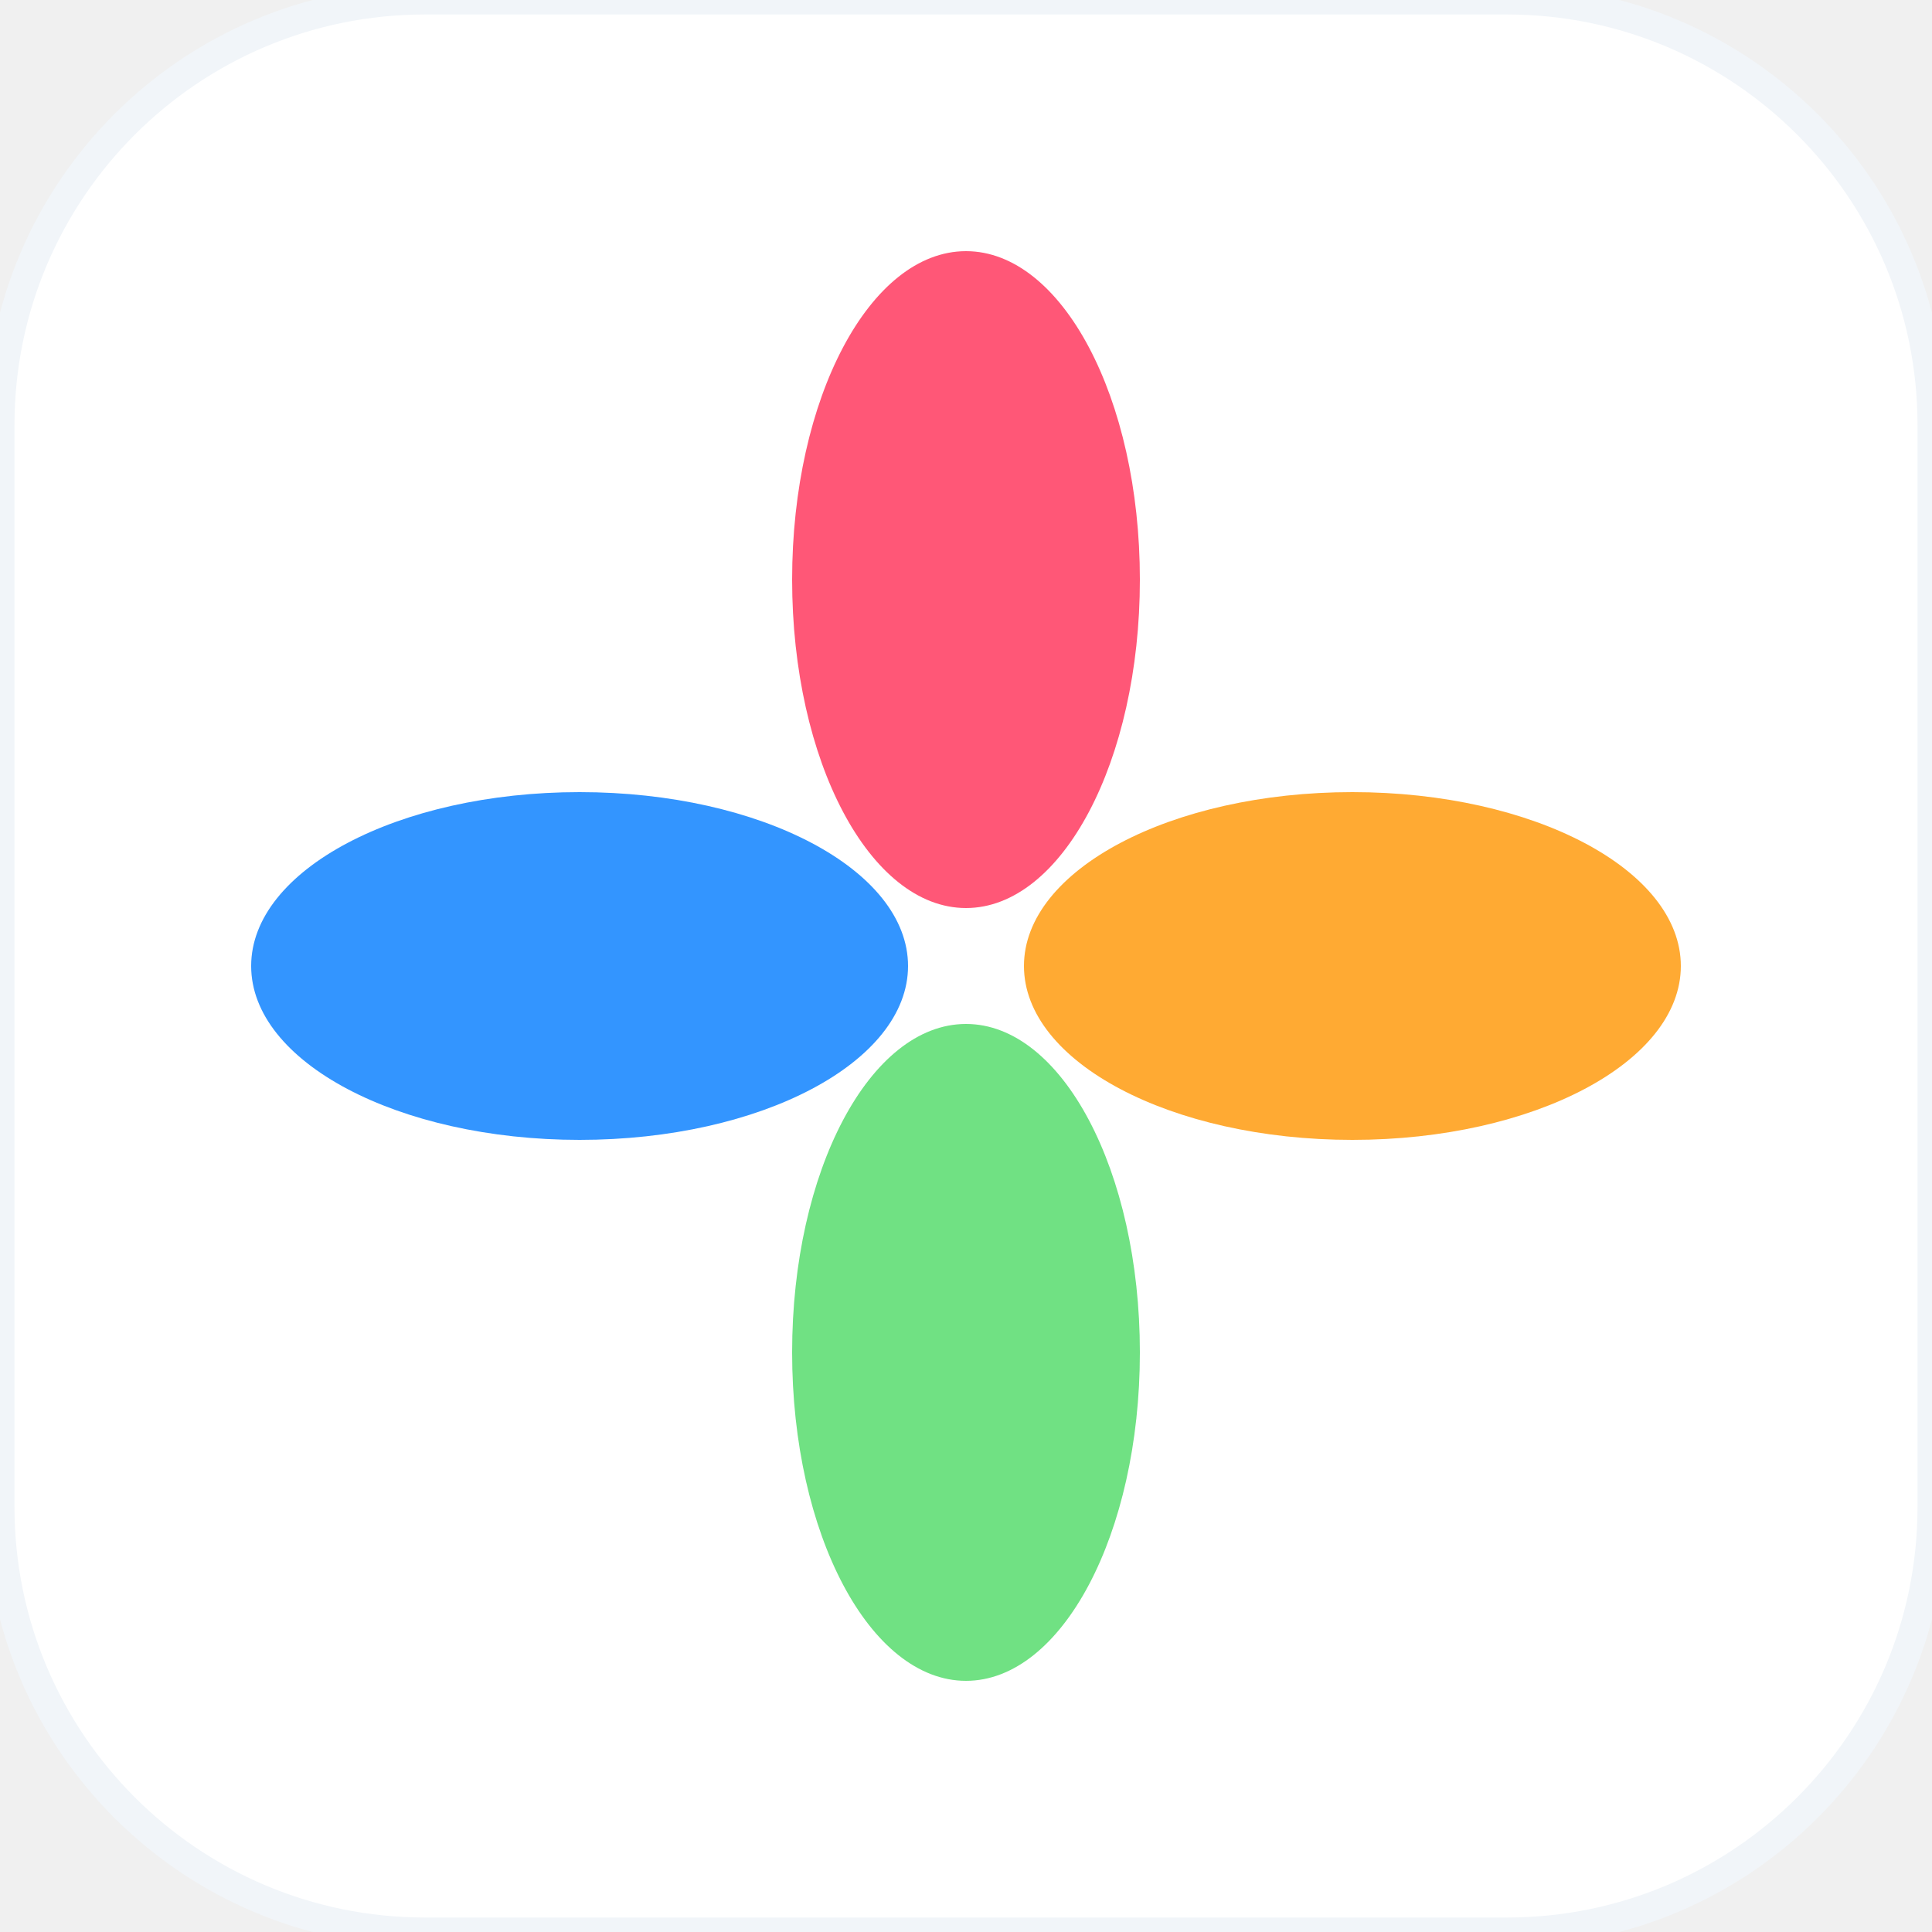
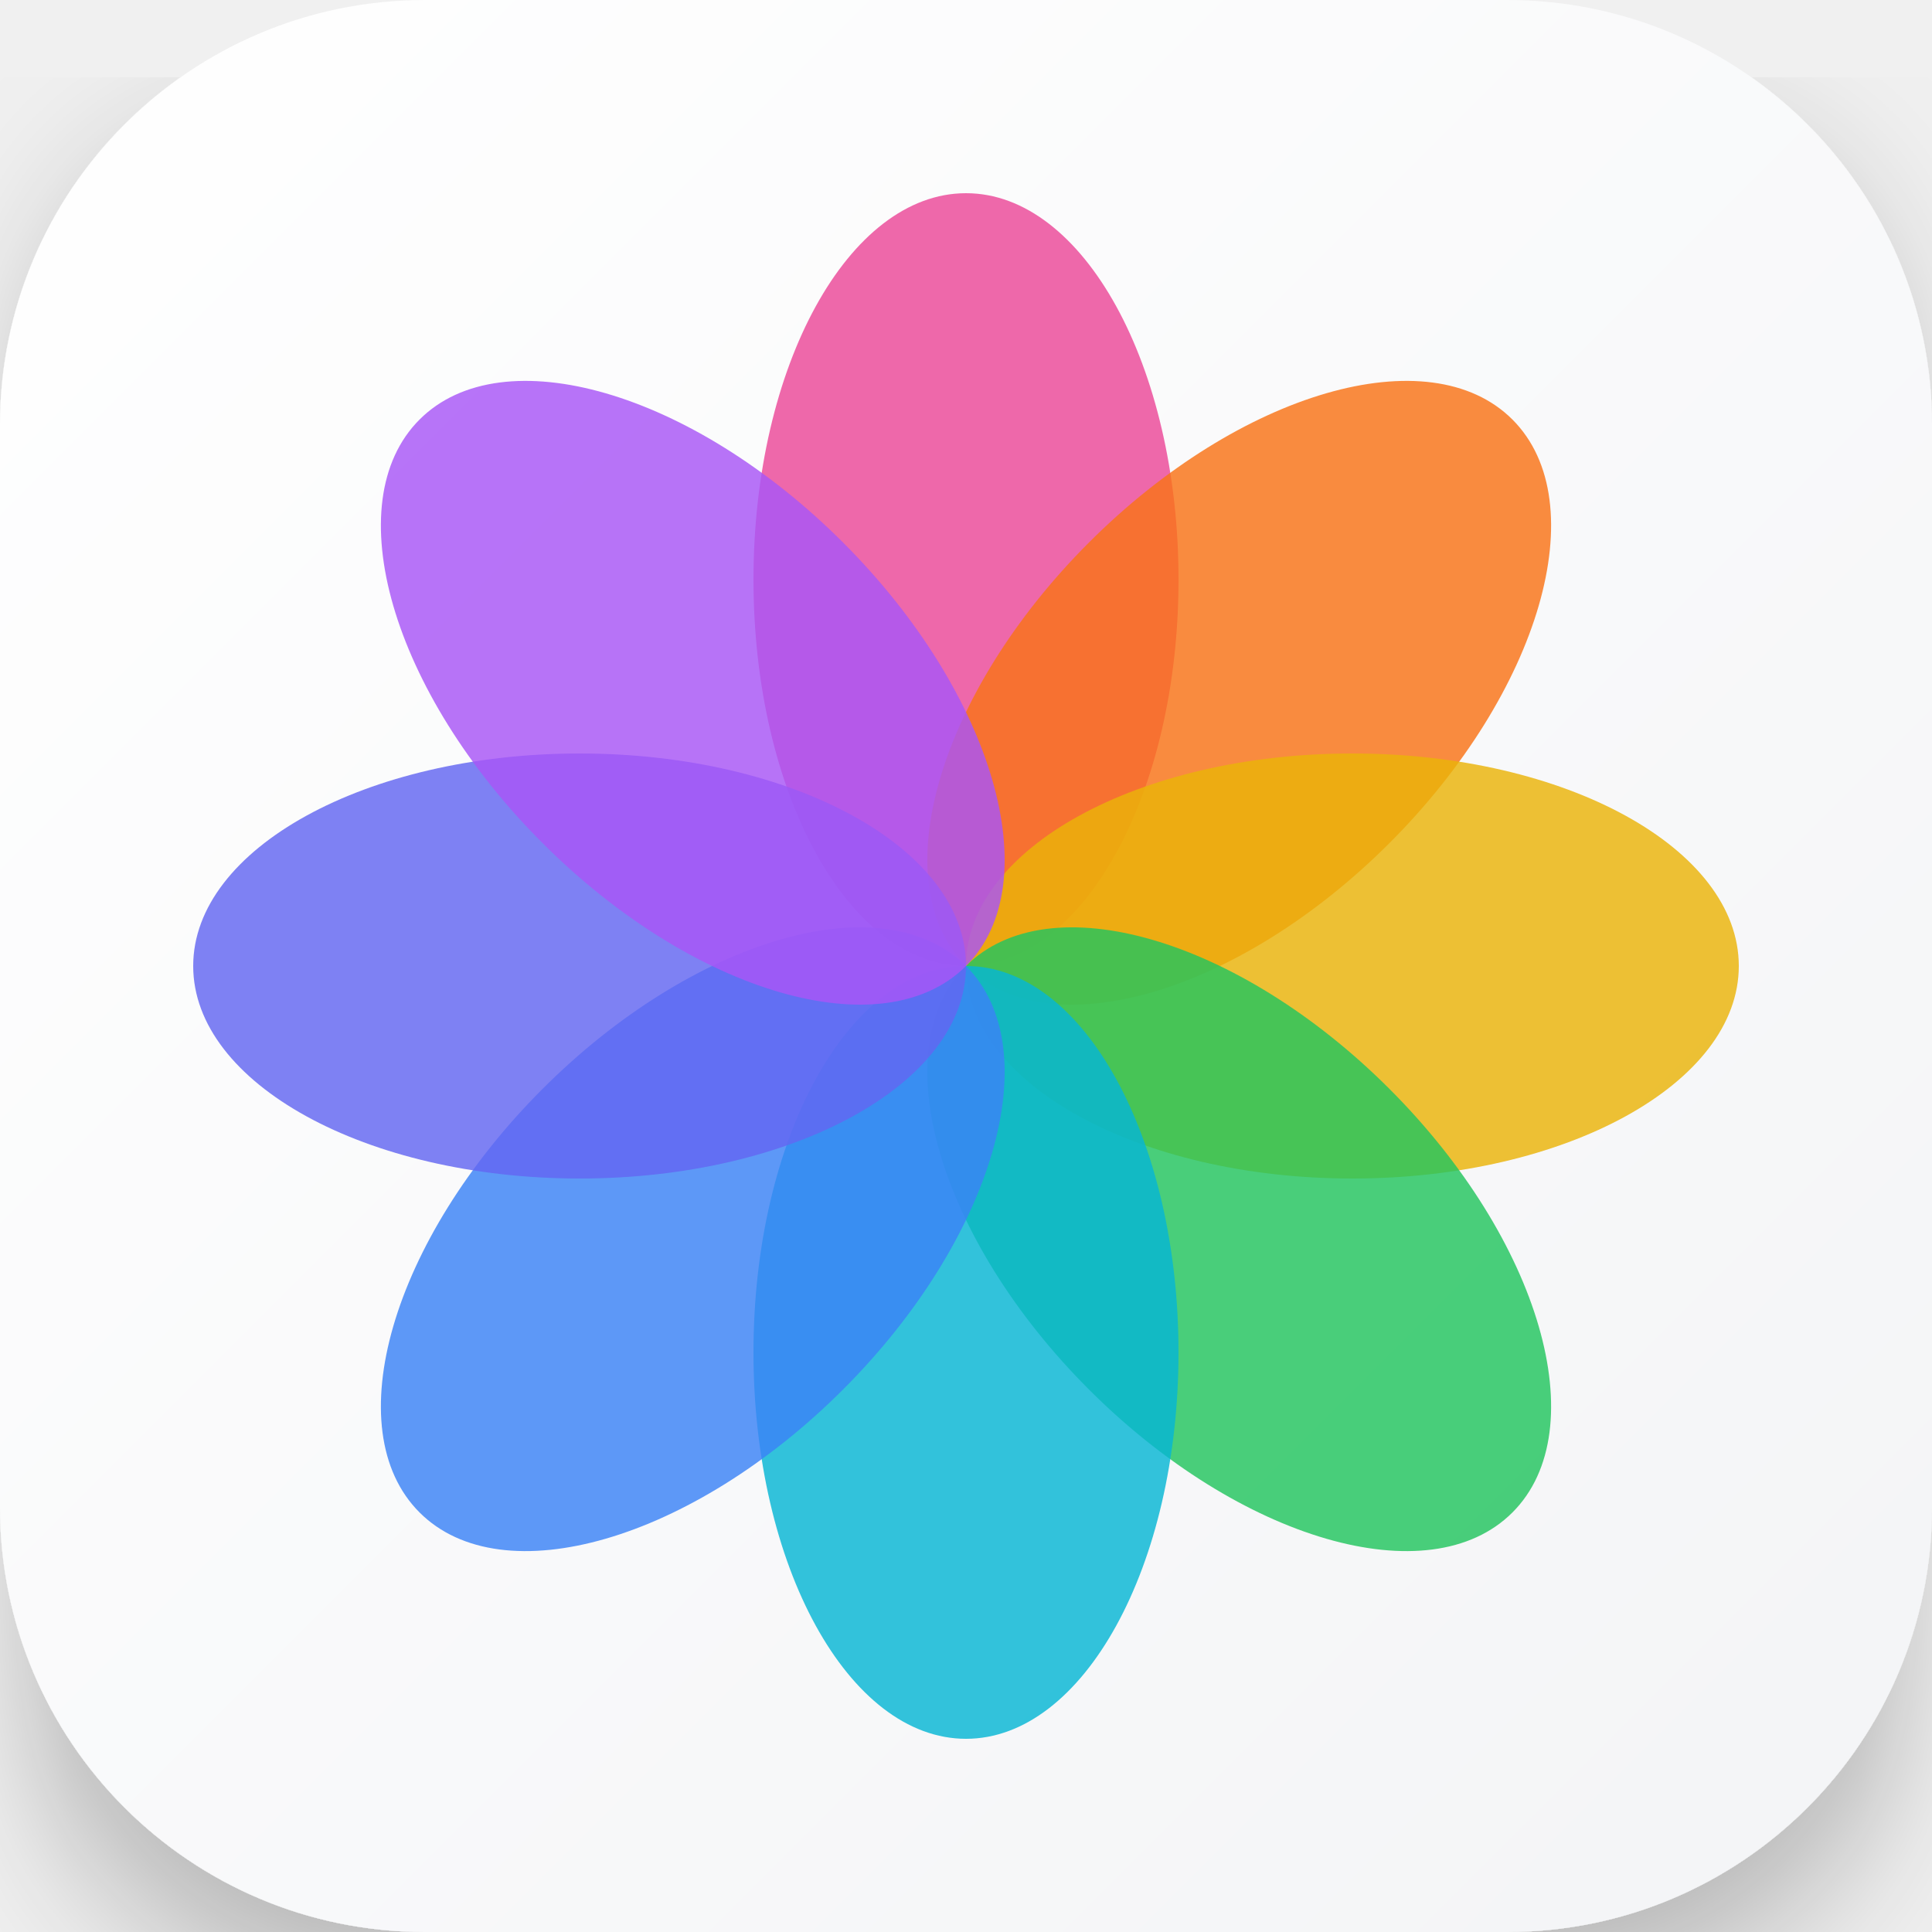
<svg xmlns="http://www.w3.org/2000/svg" viewBox="0 0 100 100">
-   <rect width="100" height="100" rx="22" fill="#ffffff" stroke="#f1f5f9" stroke-width="1.5" />
-   <ellipse cx="50" cy="30" rx="9" ry="17" fill="#ff2d55" opacity="0.8" />
-   <ellipse cx="70" cy="50" rx="17" ry="9" fill="#ff9500" opacity="0.8" />
-   <ellipse cx="50" cy="70" rx="9" ry="17" fill="#4cd964" opacity="0.8" />
-   <ellipse cx="30" cy="50" rx="17" ry="9" fill="#007aff" opacity="0.8" />
+   <defs>
+     <linearGradient id="photosBg" x1="0%" y1="0%" x2="100%" y2="100%">
+       <stop offset="0%" stop-color="#ffffff" />
+       <stop offset="100%" stop-color="#f3f4f6" />
+     </linearGradient>
+     <filter id="shadow" x="-10%" y="-10%" width="120%" height="120%">
+       <feDropShadow dx="0" dy="4" stdDeviation="4" flood-color="#000000" flood-opacity="0.25" />
+     </filter>
+   </defs>
+   <rect width="100" height="100" rx="22" fill="url(#photosBg)" filter="url(#shadow)" />
+   <g transform="translate(50, 50)">
+     <ellipse cx="0" cy="-20" rx="11" ry="20" fill="#ec4899" opacity="0.82" />
+     <ellipse cx="0" cy="-20" rx="11" ry="20" fill="#f97316" opacity="0.82" transform="rotate(45)" />
+     <ellipse cx="0" cy="-20" rx="11" ry="20" fill="#eab308" opacity="0.82" transform="rotate(90)" />
+     <ellipse cx="0" cy="-20" rx="11" ry="20" fill="#22c55e" opacity="0.82" transform="rotate(135)" />
+     <ellipse cx="0" cy="-20" rx="11" ry="20" fill="#06b6d4" opacity="0.82" transform="rotate(180)" />
+     <ellipse cx="0" cy="-20" rx="11" ry="20" fill="#3b82f6" opacity="0.82" transform="rotate(225)" />
+     <ellipse cx="0" cy="-20" rx="11" ry="20" fill="#6366f1" opacity="0.82" transform="rotate(270)" />
+     <ellipse cx="0" cy="-20" rx="11" ry="20" fill="#a855f7" opacity="0.82" transform="rotate(315)" />
+   </g>
</svg>
